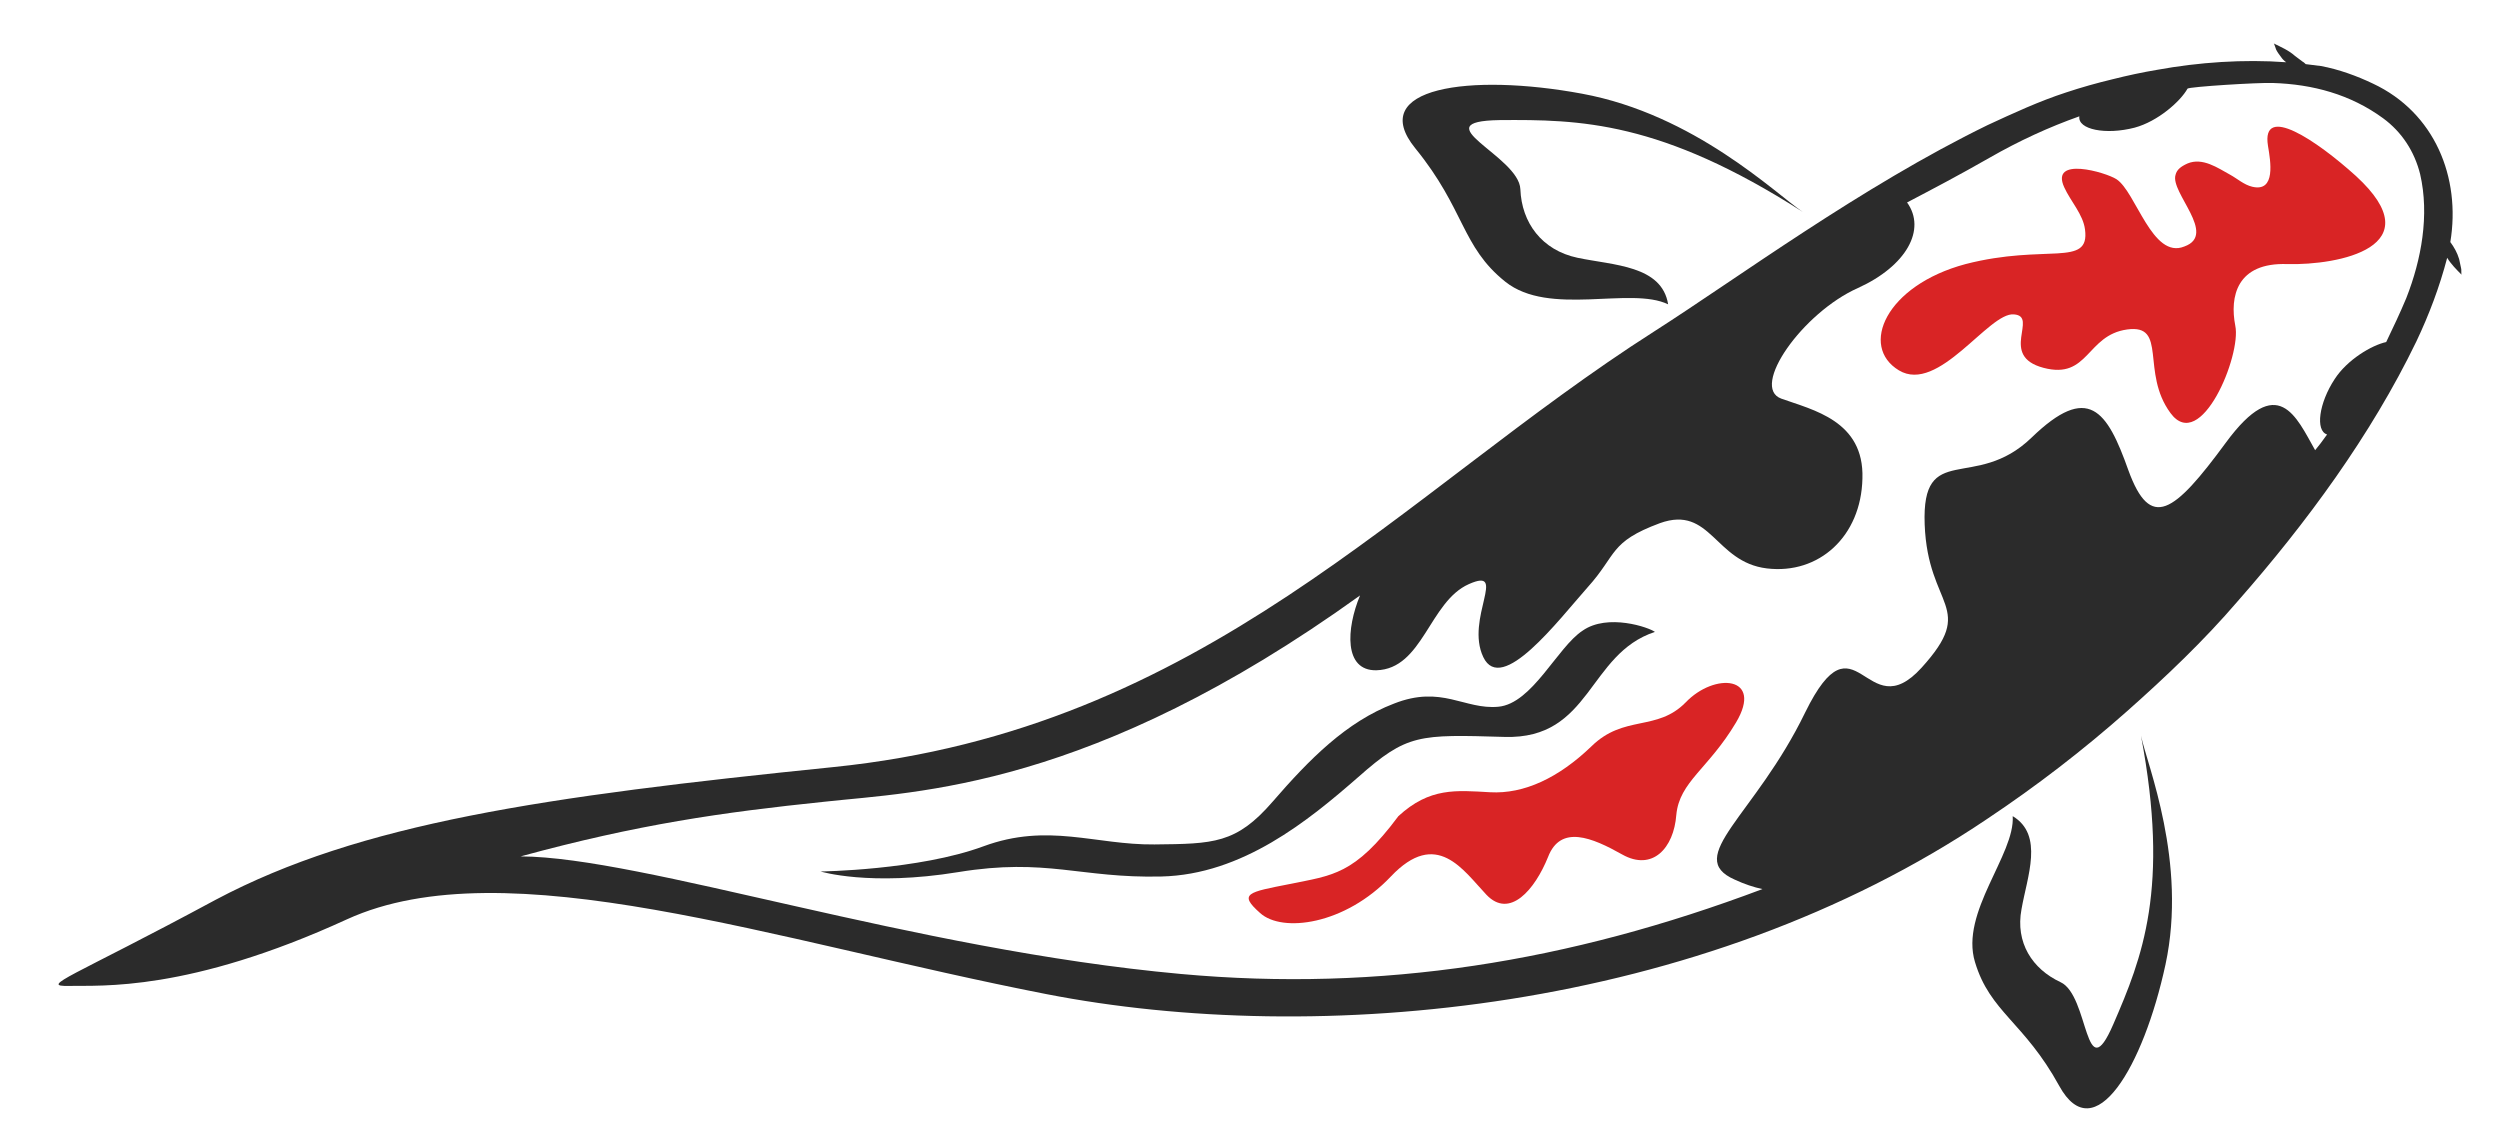
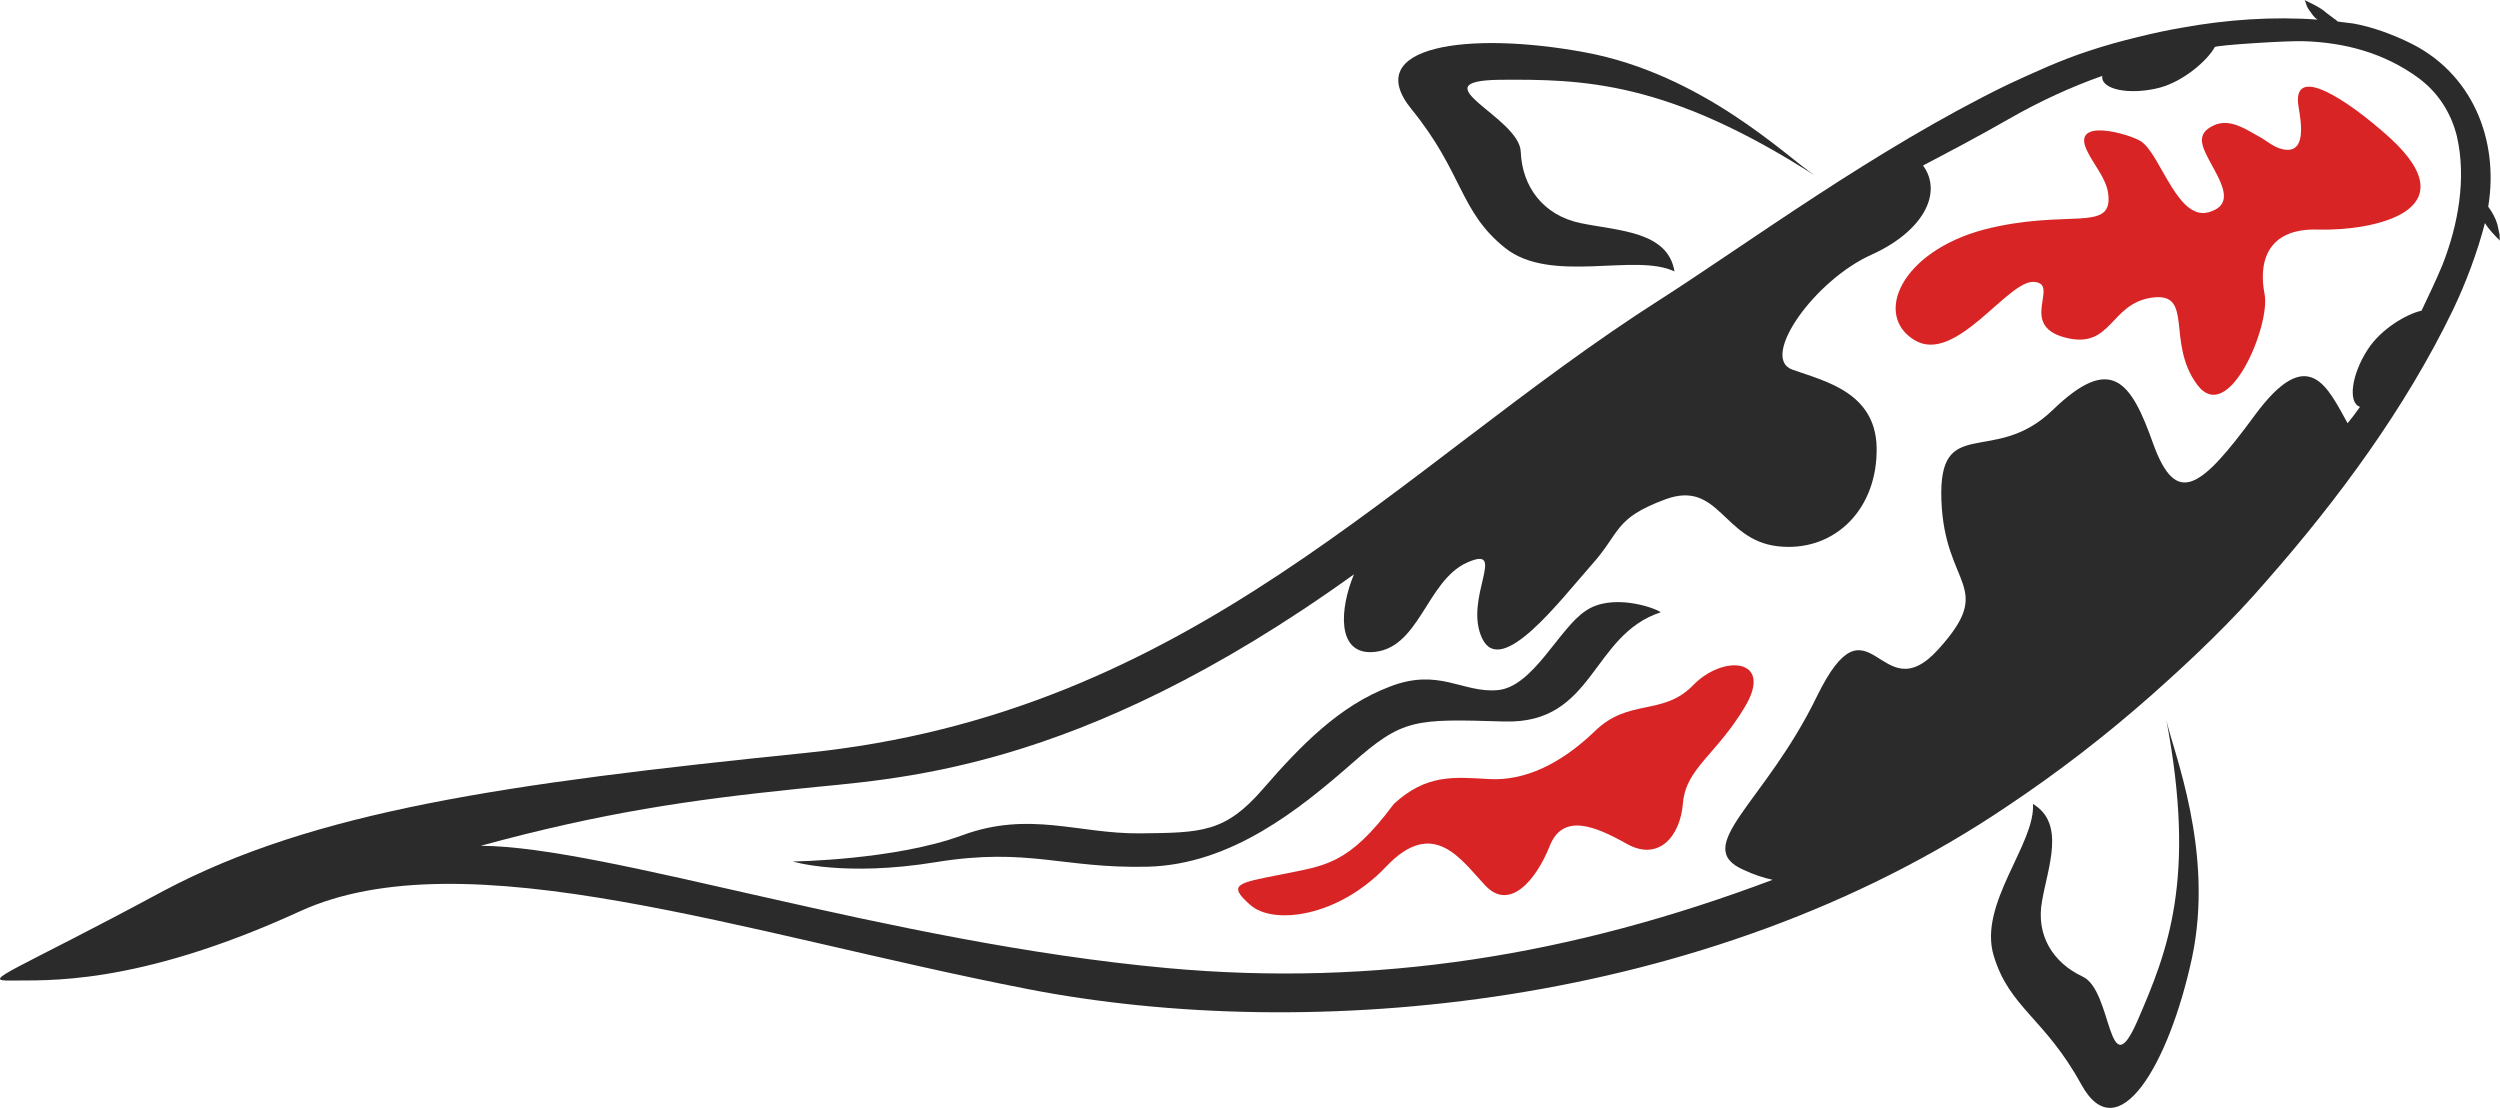
- <svg xmlns="http://www.w3.org/2000/svg" version="1.1" id="Layer_1" x="0px" y="0px" width="397.6px" height="179.1px" viewBox="36.5 330.5 397.6 179.1" enable-background="new 36.5 330.5 397.6 179.1" xml:space="preserve">
+ <svg xmlns="http://www.w3.org/2000/svg" version="1.1" id="Layer_1" x="0px" y="0px" width="382.186px" height="169.368px" viewBox="45.814 337.401 382.186 169.368" enable-background="new 45.814 337.401 382.186 169.368" xml:space="preserve">
  <g>
-     <path fill-rule="evenodd" clip-rule="evenodd" fill="#2B2B2B" d="M299.7,431c-10.7,3.5-10.1,17.1-23.9,16.7   c-13.7-0.4-15.5-0.5-23.3,6.4c-7.9,6.9-18.4,15.5-31.3,15.8c-12.9,0.3-18.2-3-32.3-0.7c-14.1,2.3-21.9-0.1-21.9-0.1   s15.6-0.2,25.9-4c10.3-3.8,17.8-0.2,27.2-0.3c9.4-0.1,13-0.1,18.8-6.8c5.8-6.7,11.7-12.7,19.3-15.6c7.6-3,11.2,1,16.6,0.5   c5.4-0.5,9.4-9.5,13.4-12.1C292.2,428,298.8,430.3,299.7,431z" />
-     <path fill-rule="evenodd" clip-rule="evenodd" fill="#D92425" d="M258.9,460.3c5-4.6,9.2-4.1,14.6-3.8c5.4,0.3,10.9-2.3,16.1-7.3   c5.2-5.1,10.4-2.3,15-7c4.6-4.8,12.4-4.2,8,3.2c-4.4,7.4-9,9.4-9.5,14.7c-0.4,5.3-3.8,9-8.6,6.3c-4.8-2.7-9.8-4.8-11.8,0.4   c-2.1,5.2-6.1,9.9-9.8,6c-3.7-3.9-7.9-10.6-15.2-2.9c-7.3,7.7-17.3,9-20.8,5.8c-3.5-3.1-1.9-3.3,4.7-4.6   C248.4,469.7,251.9,469.7,258.9,460.3z" />
-     <path fill-rule="evenodd" clip-rule="evenodd" fill="#2B2B2B" d="M377,447.5c1,4.7,7.4,20.1,3.9,36.4   c-3.5,16.2-11.3,29.5-16.9,19.3c-5.6-10.2-11-11.7-13.4-19.7c-2.4-7.9,6.4-17.1,6-23.2c5,3,2.3,9.6,1.4,14.8   c-1,5.3,1.7,9.5,6.2,11.6c4.6,2.1,3.8,17.3,8.4,6.7C377.2,482.8,381.6,471.8,377,447.5z" />
-     <path fill-rule="evenodd" clip-rule="evenodd" fill="#D92425" d="M382.5,358.3c0.2-0.8,0.8-1.3,1.9-1.8c2.4-1,4.8,0.7,6.8,1.8   c1.1,0.6,2.2,1.6,3.5,1.9c3.8,0.9,2.9-4.1,2.5-6.5c-1.1-6.8,7.7-0.9,14,4.8c12.3,11.3-2.8,14.2-10.9,14c-8.1-0.3-9.2,5.2-8.3,9.8   c1,4.7-5.5,20.4-10.3,13.9c-4.8-6.5-0.4-14.2-6.9-13.3c-6.5,0.9-6.1,8-13.3,6.1c-7.2-1.9-0.7-8.2-4.7-8.5c-4-0.4-12,12.7-18.3,8.9   c-6.3-3.8-2.1-13.5,10.6-16.9c12.8-3.3,19.8,0.6,19-5.5c-0.3-2.4-2.3-4.5-3.3-6.7c-2.3-5,6.6-2.4,8.3-1.3c3.1,2,5.7,12.8,10.8,10.7   C389.2,367.8,381.6,361.1,382.5,358.3z" />
-     <path fill-rule="evenodd" clip-rule="evenodd" fill="#2B2B2B" d="M323.2,364.2c-4.3-2.9-17.2-15.5-35.1-18.8   c-17.8-3.3-34.4-1-26.5,8.7c7.9,9.7,7.3,15.6,14.3,21.2c7,5.6,19.9,0.7,25.9,3.6c-1-6.2-8.7-6.2-14.4-7.4   c-5.7-1.2-8.9-5.6-9.1-10.9c-0.2-5.3-15.8-10.8-3.3-11C287.7,349.5,300.6,349.7,323.2,364.2z" />
-     <path fill="#2B2B2B" d="M47.5,487.3c5-0.1,18.9,1,44.2-10.6c25.2-11.5,68.1,3.5,111.2,11.9c43.1,8.4,103.9,3,149.7-27.9   c7.8-5.2,15.2-10.9,22.2-17.1c6.2-5.5,12.2-11.2,17.6-17.5c10.9-12.4,21.2-26.4,28.4-41.3c2-4.2,3.7-8.7,4.9-13.3   c0.6,1,1.5,1.9,2.3,2.7c-0.1-0.1,0-0.9-0.1-1.1c-0.1-0.5-0.2-1-0.3-1.4c-0.3-1-0.8-1.9-1.4-2.7c1.7-10.3-2.5-20.6-12.3-25.2   c-2.5-1.2-5.5-2.3-8.3-2.8c-0.8-0.1-1.6-0.2-2.4-0.3c-0.1-0.1-0.3-0.3-0.5-0.4c-0.4-0.3-0.8-0.6-1.2-0.9c-1-0.9-2.2-1.4-3.4-2   c0.1,0,0.3,0.8,0.4,1c0.2,0.4,0.5,0.8,0.8,1.2c0.2,0.3,0.5,0.6,0.8,0.8c-6.8-0.5-13.9,0-20.5,1.2c-2.4,0.4-4.7,0.9-7.1,1.5   c-2.5,0.6-5,1.3-7.4,2.1c-4.3,1.4-8.4,3.3-12.5,5.2c-20.1,9.8-39.7,24.3-53,32.8c-40.3,25.7-71.5,63.3-130.6,69.3   c-46.1,4.7-75.2,8.9-98.2,21.1C47.8,486,42.6,487.4,47.5,487.3z M167.7,458c14.6-1.6,42.3-2,85.1-32.8c-2.2,5.3-2.6,12,2.6,11.9   c7.4-0.2,8.4-10.9,14.7-13.7c6.3-2.8-0.6,5.5,2.3,11.6c2.9,6.1,11.9-5.8,16.6-11.1c4.7-5.2,3.4-7.2,11.5-10.2   c8.1-2.9,8.7,6.2,17,7.2c8.3,1,15-5.1,15.2-14.3c0.3-9.2-7.9-10.9-12.9-12.7c-5-1.8,3.4-13.7,12.2-17.6c7.7-3.5,10.9-9.3,7.8-13.6   c4-2.1,8.2-4.3,13.1-7.1c4.7-2.7,9.5-4.9,14.3-6.6c-0.3,2.1,4.2,3,8.8,1.8c3.7-1,7.3-4.2,8.4-6.2c0.2-0.3,11.3-1,13.6-0.9   c6.3,0.2,12.3,1.8,17.5,5.6c3,2.2,5,5.3,5.9,8.9c1.5,6.5,0.2,13.6-2.2,19.7c-1,2.4-2.1,4.7-3.2,7c-2.3,0.5-6.2,2.8-8.2,5.9   c-2.5,3.8-3.1,8.2-1.2,8.8c-0.7,1-1.4,1.9-1.9,2.5c-3-5.3-5.9-12.5-14.2-1.2c-8.3,11.3-12,14-15.5,4.4c-3.4-9.6-6.4-13.9-15.4-5.2   c-9,8.7-17.5,0.4-17,13.8c0.5,13.4,8.4,13-0.5,22.8c-8.9,9.8-10.4-9.4-18.5,7.1c-8,16.5-19.4,23-11.2,26.6c1.5,0.7,3,1.2,4.4,1.5   c-30.8,11.6-60.7,16.4-92.5,13.5c-42.8-3.9-85.6-18.6-105-18.7C138,461.6,151.3,459.7,167.7,458z" />
+     <path fill="#2B2B2B" d="M299.7,431c-10.7,3.5-10.1,17.1-23.9,16.7c-13.699-0.4-15.5-0.5-23.3,6.399   c-7.899,6.9-18.399,15.5-31.3,15.801c-12.9,0.3-18.2-3-32.3-0.7S167,469.1,167,469.1s15.6-0.199,25.9-4   c10.3-3.8,17.8-0.199,27.201-0.3c9.399-0.1,13-0.1,18.799-6.8c5.801-6.7,11.701-12.7,19.301-15.6c7.6-3,11.199,1,16.6,0.5   s9.4-9.5,13.4-12.101C292.2,428,298.8,430.3,299.7,431z" />
+     <path fill="#D92425" d="M258.899,460.3c5-4.6,9.201-4.1,14.601-3.8s10.899-2.3,16.101-7.3c5.199-5.101,10.399-2.3,15-7   c4.6-4.8,12.399-4.2,8,3.2c-4.4,7.399-9,9.399-9.5,14.699c-0.4,5.301-3.801,9-8.601,6.301c-4.8-2.7-9.8-4.801-11.8,0.399   c-2.1,5.2-6.1,9.9-9.801,6c-3.699-3.899-7.899-10.6-15.199-2.899c-7.301,7.699-17.301,9-20.801,5.8   c-3.5-3.101-1.899-3.3,4.701-4.601C248.399,469.7,251.899,469.7,258.899,460.3z" />
+     <path fill="#2B2B2B" d="M377,447.5c1,4.7,7.399,20.1,3.899,36.4c-3.5,16.199-11.299,29.5-16.899,19.3s-11-11.7-13.399-19.7   c-2.4-7.9,6.399-17.1,6-23.2c5,3,2.299,9.601,1.399,14.8c-1,5.301,1.7,9.5,6.2,11.601c4.6,2.1,3.8,17.3,8.4,6.7   C377.2,482.8,381.601,471.8,377,447.5z" />
+     <path fill="#D92425" d="M382.5,358.3c0.2-0.8,0.8-1.3,1.899-1.8c2.4-1,4.801,0.7,6.801,1.8c1.1,0.601,2.199,1.601,3.5,1.9   c3.8,0.899,2.899-4.101,2.5-6.5c-1.101-6.8,7.7-0.9,14,4.8c12.3,11.3-2.8,14.2-10.9,14c-8.1-0.3-9.199,5.2-8.3,9.8   c1,4.7-5.5,20.4-10.3,13.9c-4.801-6.5-0.4-14.2-6.9-13.3c-6.5,0.899-6.1,8-13.3,6.1s-0.7-8.2-4.7-8.5c-4-0.4-12,12.7-18.3,8.9   c-6.3-3.801-2.101-13.5,10.601-16.9c12.799-3.3,19.799,0.6,19-5.5c-0.301-2.4-2.301-4.5-3.301-6.7c-2.3-5,6.6-2.399,8.301-1.3   c3.1,2,5.699,12.8,10.799,10.7C389.2,367.8,381.601,361.1,382.5,358.3z" />
+     <path fill="#2B2B2B" d="M323.2,364.2c-4.301-2.9-17.2-15.5-35.1-18.8c-17.801-3.301-34.4-1-26.5,8.699   c7.899,9.7,7.299,15.601,14.299,21.2c7,5.601,19.9,0.7,25.9,3.601c-1-6.2-8.699-6.2-14.4-7.4c-5.699-1.2-8.899-5.6-9.1-10.9   c-0.199-5.3-15.8-10.8-3.3-11C287.7,349.5,300.601,349.7,323.2,364.2z" />
+     <path fill="#2B2B2B" d="M47.5,487.3c5-0.1,18.9,1,44.2-10.6c25.2-11.5,68.1,3.5,111.199,11.899c43.101,8.4,103.9,3,149.701-27.899   c7.799-5.2,15.199-10.9,22.199-17.101c6.2-5.5,12.2-11.199,17.6-17.5c10.9-12.399,21.2-26.399,28.4-41.3c2-4.2,3.7-8.7,4.9-13.3   c0.6,1,1.5,1.9,2.3,2.7c-0.1-0.101,0-0.9-0.1-1.101c-0.101-0.5-0.2-1-0.301-1.399c-0.3-1-0.8-1.9-1.399-2.7   c1.7-10.3-2.5-20.6-12.3-25.2c-2.5-1.2-5.5-2.3-8.301-2.8c-0.8-0.1-1.6-0.2-2.399-0.3c-0.101-0.101-0.3-0.3-0.5-0.4   c-0.4-0.3-0.8-0.6-1.2-0.899c-1-0.9-2.2-1.4-3.4-2c0.101,0,0.301,0.8,0.4,1c0.2,0.399,0.5,0.8,0.8,1.199   c0.2,0.301,0.5,0.601,0.8,0.801c-6.8-0.5-13.899,0-20.499,1.199c-2.4,0.4-4.701,0.9-7.101,1.5c-2.5,0.601-5,1.301-7.399,2.101   c-4.301,1.399-8.4,3.3-12.5,5.2c-20.101,9.8-39.701,24.3-53,32.8c-40.301,25.7-71.5,63.3-130.601,69.3   c-46.1,4.7-75.2,8.9-98.2,21.1C47.8,486,42.6,487.401,47.5,487.3z M167.7,458c14.6-1.6,42.3-2,85.1-32.8   c-2.199,5.3-2.6,12,2.6,11.899c7.4-0.199,8.4-10.899,14.701-13.699c6.299-2.801-0.601,5.5,2.299,11.6c2.9,6.1,11.9-5.8,16.601-11.1   c4.7-5.2,3.399-7.2,11.5-10.2c8.101-2.9,8.7,6.2,17,7.2s15-5.101,15.2-14.301c0.3-9.199-7.9-10.899-12.9-12.699   c-5-1.801,3.4-13.7,12.2-17.601c7.7-3.5,10.899-9.3,7.8-13.6c4-2.101,8.2-4.3,13.1-7.101c4.701-2.699,9.5-4.899,14.301-6.6   c-0.301,2.1,4.199,3,8.8,1.8c3.7-1,7.3-4.2,8.399-6.2c0.201-0.3,11.301-1,13.601-0.899c6.3,0.2,12.3,1.8,17.5,5.6   c3,2.2,5,5.3,5.9,8.9c1.5,6.5,0.199,13.6-2.2,19.7c-1,2.399-2.101,4.699-3.2,7c-2.3,0.5-6.2,2.8-8.2,5.899   c-2.5,3.8-3.1,8.2-1.2,8.8c-0.699,1-1.399,1.9-1.899,2.5c-3-5.3-5.9-12.5-14.2-1.199c-8.3,11.3-12,14-15.5,4.399   c-3.399-9.6-6.399-13.899-15.399-5.2c-9,8.7-17.5,0.4-17,13.801c0.5,13.399,8.399,13-0.5,22.8c-8.9,9.8-10.4-9.4-18.5,7.1   c-8,16.5-19.4,23-11.201,26.601c1.5,0.699,3,1.199,4.4,1.5c-30.8,11.6-60.699,16.399-92.5,13.5c-42.8-3.9-85.6-18.601-105-18.7   C138,461.6,151.3,459.7,167.7,458z" />
  </g>
</svg>
